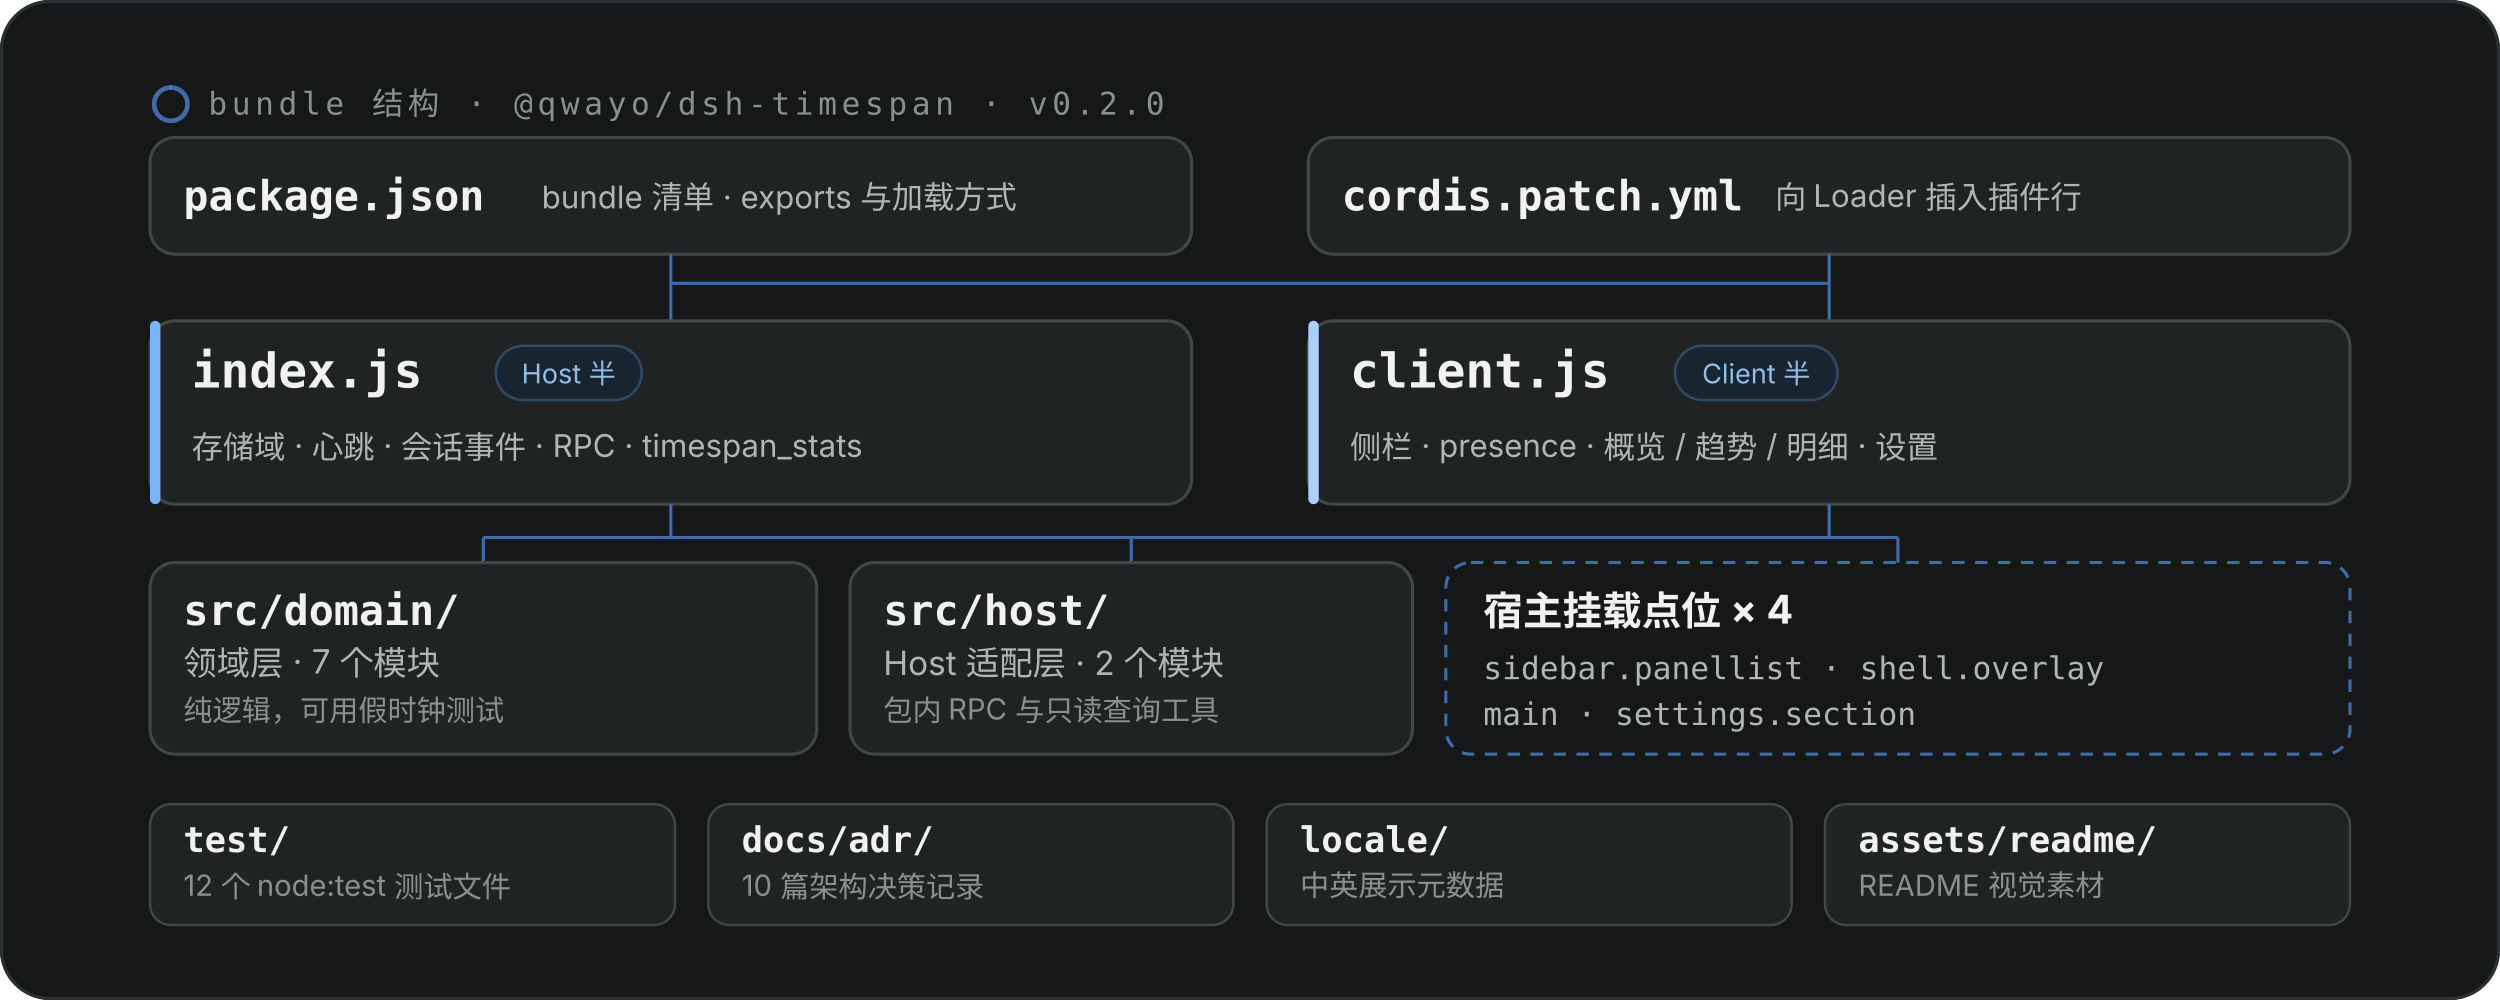
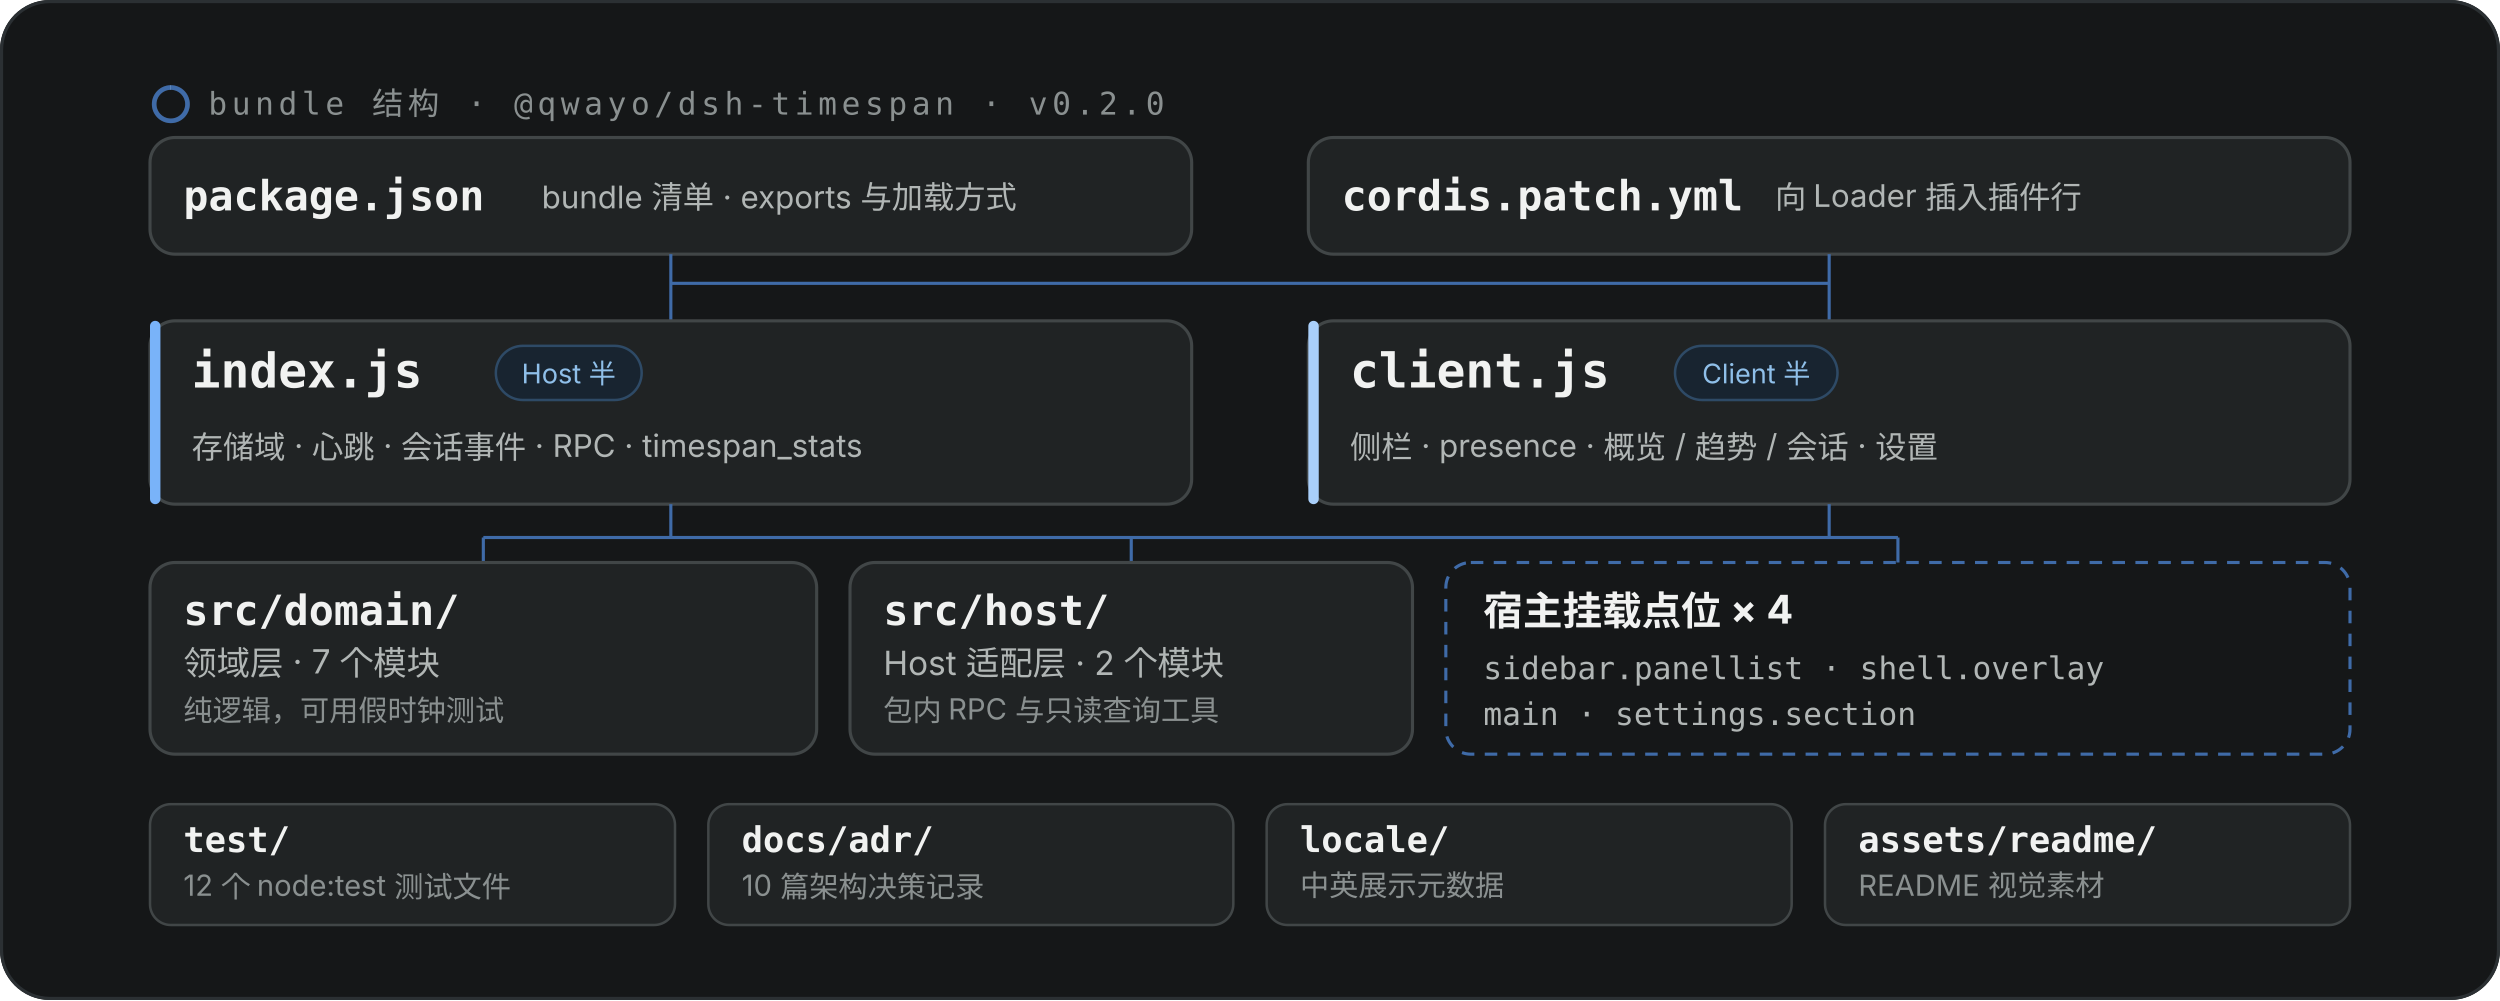
<svg xmlns="http://www.w3.org/2000/svg" width="1200" height="480" viewBox="0 0 1200 480" role="img" aria-labelledby="struct-title struct-desc">
  <rect width="1200" height="480" rx="24" fill="#151718" />
  <rect x="0.75" y="0.75" width="1198.5" height="478.5" rx="23.25" fill="none" stroke="#2b3033" stroke-width="1.5" />
  <g font-family="-apple-system, BlinkMacSystemFont, 'Segoe UI', 'PingFang SC', 'Microsoft YaHei', sans-serif">
    <g transform="translate(72 40)">
      <circle cx="10" cy="10" r="8" fill="none" stroke="#303435" stroke-width="2.2" />
      <g transform="rotate(-90 10 10)">
        <circle cx="10" cy="10" r="8" fill="none" stroke="#3f6ba8" stroke-width="2.2" pathLength="100" stroke-dasharray="50 50" stroke-dashoffset="0" />
        <circle cx="10" cy="10" r="8" fill="none" stroke="#79B3F9" stroke-width="2.2" pathLength="100" stroke-dasharray="30 70" stroke-dashoffset="-50" />
        <circle cx="10" cy="10" r="8" fill="none" stroke="#C29BE8" stroke-width="2.2" pathLength="100" stroke-dasharray="20 80" stroke-dashoffset="-80" />
      </g>
      <text x="28" y="15" font-size="15" letter-spacing="2.2" fill="#8a9090" font-family="ui-monospace, 'Cascadia Mono', Consolas, 'SFMono-Regular', Menlo, monospace">bundle 结构 · @qwayo/dsh-timespan · v0.2.0</text>
    </g>
    <g id="root-row">
      <rect x="72" y="66" width="500" height="56" rx="12" fill="#202324" stroke="#414647" stroke-width="1.5" />
      <text x="88" y="101" font-size="20" font-weight="700" fill="#f1f2f1" font-family="ui-monospace, 'Cascadia Mono', Consolas, 'SFMono-Regular', Menlo, monospace">package.json</text>
      <text x="260" y="100" font-size="15" fill="#b1b6b5">bundle 清单 · exports 与加载方式</text>
      <rect x="628" y="66" width="500" height="56" rx="12" fill="#202324" stroke="#414647" stroke-width="1.5" />
      <text x="644" y="101" font-size="20" font-weight="700" fill="#f1f2f1" font-family="ui-monospace, 'Cascadia Mono', Consolas, 'SFMono-Regular', Menlo, monospace">cordis.patch.yml</text>
      <text x="852" y="100" font-size="15" fill="#b1b6b5">向 Loader 插入插件行</text>
    </g>
    <path d="M322 122 V136 M878 122 V136 M322 136 H878 M322 136 V154 M878 136 V154" fill="none" stroke="#3f6ba8" stroke-width="1.5" />
    <g id="entry-row">
      <rect x="72" y="154" width="500" height="88" rx="12" fill="#202324" stroke="#414647" stroke-width="1.5" />
      <rect x="72" y="154" width="5" height="88" rx="2.5" fill="#79B3F9" />
      <text x="92" y="186" font-size="23" font-weight="700" fill="#f1f2f1" font-family="ui-monospace, 'Cascadia Mono', Consolas, 'SFMono-Regular', Menlo, monospace">index.js</text>
      <rect x="238" y="166" width="70" height="26" rx="13" fill="#182430" stroke="#2e4a66" stroke-width="1.2" />
      <text x="273" y="184" text-anchor="middle" font-size="13" fill="#8fbfe9">Host 半</text>
      <text x="92" y="220" font-size="15" fill="#b1b6b5">存储域 · 心跳 · 会话事件 · RPC · timespan_stats</text>
      <rect x="628" y="154" width="500" height="88" rx="12" fill="#202324" stroke="#414647" stroke-width="1.5" />
      <rect x="628" y="154" width="5" height="88" rx="2.5" fill="#a9cffa" />
      <text x="648" y="186" font-size="23" font-weight="700" fill="#f1f2f1" font-family="ui-monospace, 'Cascadia Mono', Consolas, 'SFMono-Regular', Menlo, monospace">client.js</text>
      <rect x="804" y="166" width="78" height="26" rx="13" fill="#182430" stroke="#2e4a66" stroke-width="1.2" />
      <text x="843" y="184" text-anchor="middle" font-size="13" fill="#8fbfe9">Client 半</text>
-       <text x="648" y="220" font-size="15" fill="#b1b6b5">侧栏 · presence · 概览 / 趋势 / 明细 · 设置</text>
+       <text x="648" y="220" font-size="15" fill="#b1b6b5">侧栏 · presence · 概览 / 趋势 / 会话 · 设置</text>
    </g>
    <path d="M322 242 V258 M878 242 V258 M232 258 H911 M232 258 V270 M543 258 V270 M911 258 V270" fill="none" stroke="#3f6ba8" stroke-width="1.5" />
    <g id="module-row">
      <rect x="72" y="270" width="320" height="92" rx="12" fill="#202324" stroke="#414647" stroke-width="1.5" />
      <text x="88" y="300" font-size="20" font-weight="700" fill="#f1f2f1" font-family="ui-monospace, 'Cascadia Mono', Consolas, 'SFMono-Regular', Menlo, monospace">src/domain/</text>
      <text x="88" y="324" font-size="16" fill="#b1b6b5">领域层 · 7 个模块</text>
      <text x="88" y="346" font-size="14" fill="#8a9090">纯逻辑，可用假时钟测试</text>
      <rect x="408" y="270" width="270" height="92" rx="12" fill="#202324" stroke="#414647" stroke-width="1.5" />
      <text x="424" y="300" font-size="20" font-weight="700" fill="#f1f2f1" font-family="ui-monospace, 'Cascadia Mono', Consolas, 'SFMono-Regular', Menlo, monospace">src/host/</text>
      <text x="424" y="324" font-size="16" fill="#b1b6b5">Host 适配层 · 2 个模块</text>
      <text x="424" y="346" font-size="14" fill="#8a9090">包内 RPC 与只读查询工具</text>
      <rect x="694" y="270" width="434" height="92" rx="12" fill="none" stroke="#3f6ba8" stroke-width="1.5" stroke-dasharray="6 5" />
      <text x="712" y="300" font-size="19" font-weight="700" fill="#f1f2f1">宿主挂载点位 × 4</text>
      <text x="712" y="326" font-size="15" fill="#b1b6b5" font-family="ui-monospace, 'Cascadia Mono', Consolas, 'SFMono-Regular', Menlo, monospace">sidebar.panellist · shell.overlay</text>
      <text x="712" y="348" font-size="15" fill="#b1b6b5" font-family="ui-monospace, 'Cascadia Mono', Consolas, 'SFMono-Regular', Menlo, monospace">main · settings.section</text>
    </g>
    <g id="support-row">
      <rect x="72" y="386" width="252" height="58" rx="10" fill="#202324" stroke="#414647" stroke-width="1.2" />
      <text x="88" y="409" font-size="17" font-weight="700" fill="#f1f2f1" font-family="ui-monospace, 'Cascadia Mono', Consolas, 'SFMono-Regular', Menlo, monospace">test/</text>
      <text x="88" y="430" font-size="14" fill="#8a9090">12 个 node:test 测试文件</text>
      <rect x="340" y="386" width="252" height="58" rx="10" fill="#202324" stroke="#414647" stroke-width="1.2" />
      <text x="356" y="409" font-size="17" font-weight="700" fill="#f1f2f1" font-family="ui-monospace, 'Cascadia Mono', Consolas, 'SFMono-Regular', Menlo, monospace">docs/adr/</text>
      <text x="356" y="430" font-size="14" fill="#8a9090">10 篇架构决策记录</text>
      <rect x="608" y="386" width="252" height="58" rx="10" fill="#202324" stroke="#414647" stroke-width="1.2" />
      <text x="624" y="409" font-size="17" font-weight="700" fill="#f1f2f1" font-family="ui-monospace, 'Cascadia Mono', Consolas, 'SFMono-Regular', Menlo, monospace">locale/</text>
      <text x="624" y="430" font-size="14" fill="#8a9090">中英展示元数据</text>
      <rect x="876" y="386" width="252" height="58" rx="10" fill="#202324" stroke="#414647" stroke-width="1.2" />
      <text x="892" y="409" font-size="17" font-weight="700" fill="#f1f2f1" font-family="ui-monospace, 'Cascadia Mono', Consolas, 'SFMono-Regular', Menlo, monospace">assets/readme/</text>
      <text x="892" y="430" font-size="14" fill="#8a9090">README 视觉素材</text>
    </g>
  </g>
</svg>
